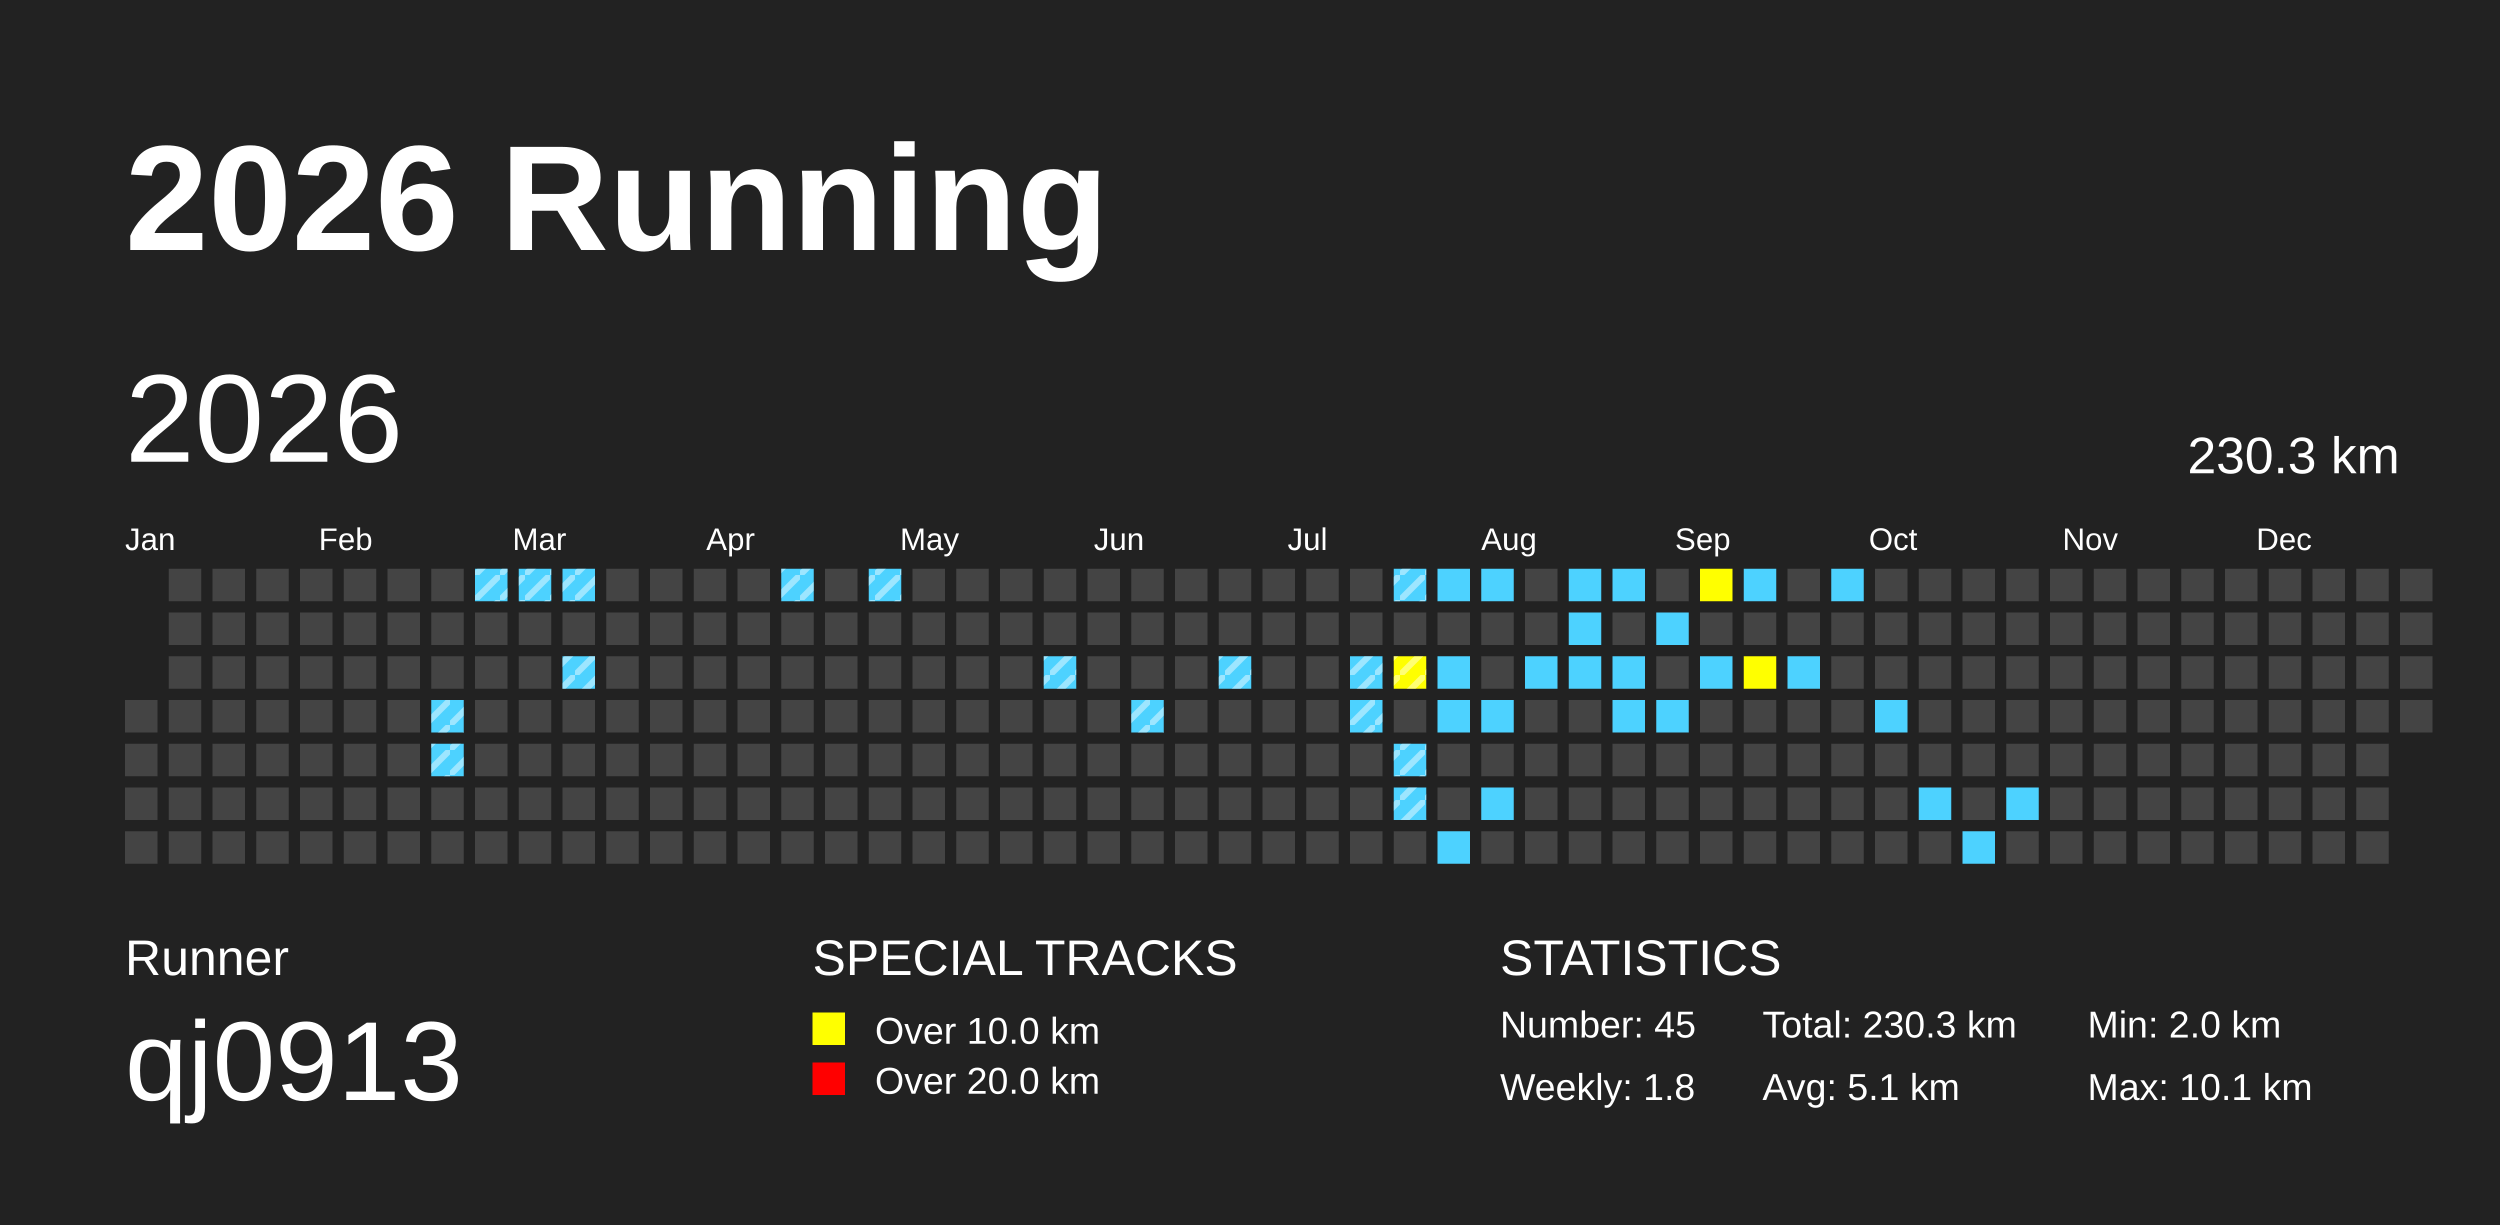
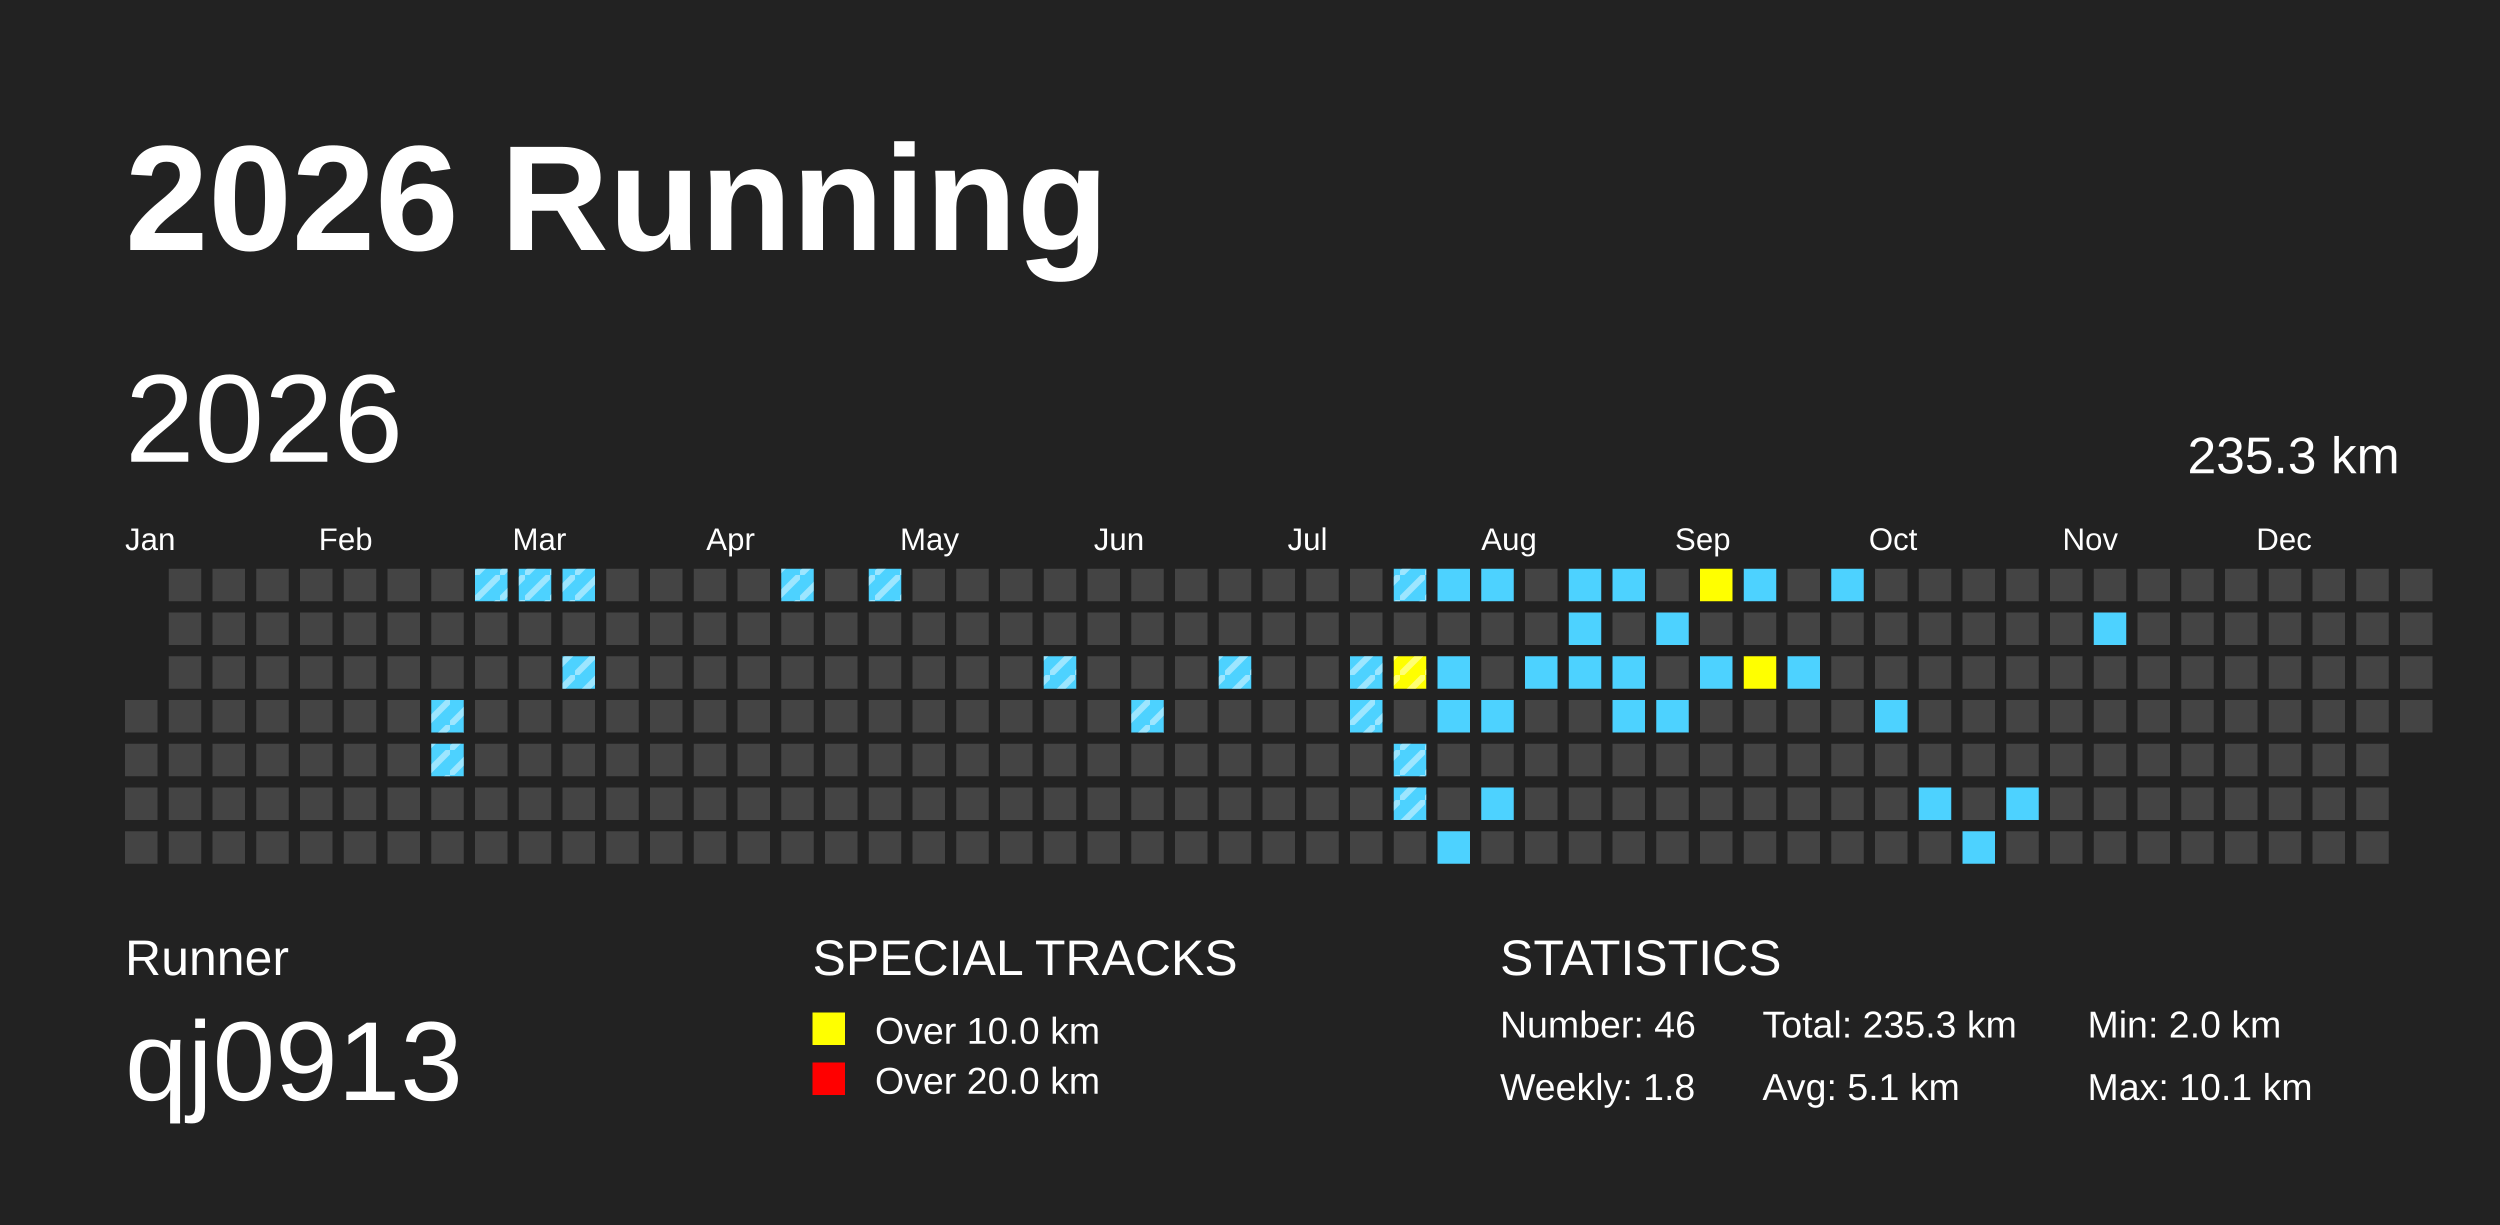
<svg xmlns="http://www.w3.org/2000/svg" baseProfile="full" height="98mm" version="1.1" viewBox="0,0,200,98" width="200mm">
  <defs>
    <pattern height="2" id="indoor-stripe" patternUnits="userSpaceOnUse" width="2">
      <line stroke="white" stroke-opacity="0.45" stroke-width="0.5" x1="0" x2="2" y1="2" y2="0" />
    </pattern>
  </defs>
  <rect fill="#222222" height="98" width="200" x="0" y="0" />
  <text fill="#FFFFFF" style="font-size:12px; font-family:Arial; font-weight:bold;" x="10" y="20">2026 Running</text>
  <text fill="#FFFFFF" style="font-size:4px; font-family:Arial" x="10" y="78">Runner</text>
  <text fill="#FFFFFF" style="font-size:9px; font-family:Arial" x="10" y="88">qj0913</text>
  <text fill="#FFFFFF" style="font-size:4px; font-family:Arial" x="65" y="78">SPECIAL TRACKS</text>
  <rect fill="yellow" height="2.6" width="2.6" x="65" y="81" />
  <text fill="#FFFFFF" style="font-size:3px; font-family:Arial" x="70" y="83.5">Over 10.0 km</text>
  <rect fill="red" height="2.6" width="2.6" x="65" y="85" />
  <text fill="#FFFFFF" style="font-size:3px; font-family:Arial" x="70" y="87.5">Over 20.0 km</text>
  <text fill="#FFFFFF" style="font-size:4px; font-family:Arial" x="120" y="78">STATISTICS</text>
-   <text fill="#FFFFFF" style="font-size:3px; font-family:Arial" x="120" y="83">Number: 45</text>
+   <text fill="#FFFFFF" style="font-size:3px; font-family:Arial" x="120" y="83">Number: 46</text>
  <text fill="#FFFFFF" style="font-size:3px; font-family:Arial" x="120" y="88">Weekly: 1.8</text>
-   <text fill="#FFFFFF" style="font-size:3px; font-family:Arial" x="141" y="83">Total: 230.3 km</text>
+   <text fill="#FFFFFF" style="font-size:3px; font-family:Arial" x="141" y="83">Total: 235.3 km</text>
  <text fill="#FFFFFF" style="font-size:3px; font-family:Arial" x="141" y="88">Avg: 5.1 km</text>
  <text fill="#FFFFFF" style="font-size:3px; font-family:Arial" x="167" y="83">Min: 2.0 km</text>
  <text fill="#FFFFFF" style="font-size:3px; font-family:Arial" x="167" y="88">Max: 10.1 km</text>
  <text dominant-baseline="hanging" fill="#FFFFFF" style="font-size:10.0px; font-family:Arial;" x="10" y="30">2026</text>
-   <text dominant-baseline="hanging" fill="#FFFFFF" style="font-size:4.125px; font-family:Arial;" x="175" y="35">230.3 km</text>
+   <text dominant-baseline="hanging" fill="#FFFFFF" style="font-size:4.125px; font-family:Arial;" x="175" y="35">235.3 km</text>
  <text fill="#FFFFFF" style="font-size:2.5px; font-family:Arial" x="10.0" y="44">Jan</text>
  <text fill="#FFFFFF" style="font-size:2.5px; font-family:Arial" x="25.5" y="44">Feb</text>
  <text fill="#FFFFFF" style="font-size:2.5px; font-family:Arial" x="41.0" y="44">Mar</text>
  <text fill="#FFFFFF" style="font-size:2.5px; font-family:Arial" x="56.5" y="44">Apr</text>
  <text fill="#FFFFFF" style="font-size:2.5px; font-family:Arial" x="72.0" y="44">May</text>
  <text fill="#FFFFFF" style="font-size:2.5px; font-family:Arial" x="87.5" y="44">Jun</text>
  <text fill="#FFFFFF" style="font-size:2.5px; font-family:Arial" x="103.0" y="44">Jul</text>
  <text fill="#FFFFFF" style="font-size:2.5px; font-family:Arial" x="118.5" y="44">Aug</text>
  <text fill="#FFFFFF" style="font-size:2.5px; font-family:Arial" x="134.0" y="44">Sep</text>
  <text fill="#FFFFFF" style="font-size:2.5px; font-family:Arial" x="149.5" y="44">Oct</text>
  <text fill="#FFFFFF" style="font-size:2.5px; font-family:Arial" x="165.0" y="44">Nov</text>
  <text fill="#FFFFFF" style="font-size:2.5px; font-family:Arial" x="180.5" y="44">Dec</text>
  <rect fill="#444444" height="2.6" width="2.6" x="10.0" y="56.0" />
  <rect fill="#444444" height="2.6" width="2.6" x="10.0" y="59.5" />
  <rect fill="#444444" height="2.6" width="2.6" x="10.0" y="63.0" />
  <rect fill="#444444" height="2.6" width="2.6" x="10.0" y="66.5" />
  <rect fill="#444444" height="2.6" width="2.6" x="13.5" y="45.5" />
  <rect fill="#444444" height="2.6" width="2.6" x="13.5" y="49.0" />
  <rect fill="#444444" height="2.6" width="2.6" x="13.5" y="52.5" />
  <rect fill="#444444" height="2.6" width="2.6" x="13.5" y="56.0" />
  <rect fill="#444444" height="2.6" width="2.6" x="13.5" y="59.5" />
  <rect fill="#444444" height="2.6" width="2.6" x="13.5" y="63.0" />
  <rect fill="#444444" height="2.6" width="2.6" x="13.5" y="66.5" />
  <rect fill="#444444" height="2.6" width="2.6" x="17.0" y="45.5" />
  <rect fill="#444444" height="2.6" width="2.6" x="17.0" y="49.0" />
  <rect fill="#444444" height="2.6" width="2.6" x="17.0" y="52.5" />
  <rect fill="#444444" height="2.6" width="2.6" x="17.0" y="56.0" />
  <rect fill="#444444" height="2.6" width="2.6" x="17.0" y="59.5" />
  <rect fill="#444444" height="2.6" width="2.6" x="17.0" y="63.0" />
  <rect fill="#444444" height="2.6" width="2.6" x="17.0" y="66.5" />
  <rect fill="#444444" height="2.6" width="2.6" x="20.5" y="45.5" />
  <rect fill="#444444" height="2.6" width="2.6" x="20.5" y="49.0" />
  <rect fill="#444444" height="2.6" width="2.6" x="20.5" y="52.5" />
  <rect fill="#444444" height="2.6" width="2.6" x="20.5" y="56.0" />
  <rect fill="#444444" height="2.6" width="2.6" x="20.5" y="59.5" />
  <rect fill="#444444" height="2.6" width="2.6" x="20.5" y="63.0" />
  <rect fill="#444444" height="2.6" width="2.6" x="20.5" y="66.5" />
  <rect fill="#444444" height="2.6" width="2.6" x="24.0" y="45.5" />
  <rect fill="#444444" height="2.6" width="2.6" x="24.0" y="49.0" />
  <rect fill="#444444" height="2.6" width="2.6" x="24.0" y="52.5" />
  <rect fill="#444444" height="2.6" width="2.6" x="24.0" y="56.0" />
  <rect fill="#444444" height="2.6" width="2.6" x="24.0" y="59.5" />
  <rect fill="#444444" height="2.6" width="2.6" x="24.0" y="63.0" />
  <rect fill="#444444" height="2.6" width="2.6" x="24.0" y="66.5" />
  <rect fill="#444444" height="2.6" width="2.6" x="27.5" y="45.5" />
  <rect fill="#444444" height="2.6" width="2.6" x="27.5" y="49.0" />
  <rect fill="#444444" height="2.6" width="2.6" x="27.5" y="52.5" />
  <rect fill="#444444" height="2.6" width="2.6" x="27.5" y="56.0" />
  <rect fill="#444444" height="2.6" width="2.6" x="27.5" y="59.5" />
  <rect fill="#444444" height="2.6" width="2.6" x="27.5" y="63.0" />
  <rect fill="#444444" height="2.6" width="2.6" x="27.5" y="66.5" />
  <rect fill="#444444" height="2.6" width="2.6" x="31.0" y="45.5" />
  <rect fill="#444444" height="2.6" width="2.6" x="31.0" y="49.0" />
  <rect fill="#444444" height="2.6" width="2.6" x="31.0" y="52.5" />
  <rect fill="#444444" height="2.6" width="2.6" x="31.0" y="56.0" />
  <rect fill="#444444" height="2.6" width="2.6" x="31.0" y="59.5" />
  <rect fill="#444444" height="2.6" width="2.6" x="31.0" y="63.0" />
  <rect fill="#444444" height="2.6" width="2.6" x="31.0" y="66.5" />
  <rect fill="#444444" height="2.6" width="2.6" x="34.5" y="45.5" />
  <rect fill="#444444" height="2.6" width="2.6" x="34.5" y="49.0" />
  <rect fill="#444444" height="2.6" width="2.6" x="34.5" y="52.5" />
  <rect fill="#4DD2FF" height="2.6" width="2.6" x="34.5" y="56.0" />
  <rect fill="url(#indoor-stripe)" height="2.6" style="pointer-events: none;" width="2.6" x="34.5" y="56.0" />
  <rect fill="#4DD2FF" height="2.6" width="2.6" x="34.5" y="59.5" />
  <rect fill="url(#indoor-stripe)" height="2.6" style="pointer-events: none;" width="2.6" x="34.5" y="59.5" />
  <rect fill="#444444" height="2.6" width="2.6" x="34.5" y="63.0" />
  <rect fill="#444444" height="2.6" width="2.6" x="34.5" y="66.5" />
  <rect fill="#4DD2FF" height="2.6" width="2.6" x="38.0" y="45.5" />
  <rect fill="url(#indoor-stripe)" height="2.6" style="pointer-events: none;" width="2.6" x="38.0" y="45.5" />
  <rect fill="#444444" height="2.6" width="2.6" x="38.0" y="49.0" />
  <rect fill="#444444" height="2.6" width="2.6" x="38.0" y="52.5" />
  <rect fill="#444444" height="2.6" width="2.6" x="38.0" y="56.0" />
  <rect fill="#444444" height="2.6" width="2.6" x="38.0" y="59.5" />
  <rect fill="#444444" height="2.6" width="2.6" x="38.0" y="63.0" />
  <rect fill="#444444" height="2.6" width="2.6" x="38.0" y="66.5" />
  <rect fill="#4DD2FF" height="2.6" width="2.6" x="41.5" y="45.5" />
  <rect fill="url(#indoor-stripe)" height="2.6" style="pointer-events: none;" width="2.6" x="41.5" y="45.5" />
  <rect fill="#444444" height="2.6" width="2.6" x="41.5" y="49.0" />
  <rect fill="#444444" height="2.6" width="2.6" x="41.5" y="52.5" />
  <rect fill="#444444" height="2.6" width="2.6" x="41.5" y="56.0" />
  <rect fill="#444444" height="2.6" width="2.6" x="41.5" y="59.5" />
  <rect fill="#444444" height="2.6" width="2.6" x="41.5" y="63.0" />
  <rect fill="#444444" height="2.6" width="2.6" x="41.5" y="66.5" />
  <rect fill="#4DD2FF" height="2.6" width="2.6" x="45.0" y="45.5" />
  <rect fill="url(#indoor-stripe)" height="2.6" style="pointer-events: none;" width="2.6" x="45.0" y="45.5" />
  <rect fill="#444444" height="2.6" width="2.6" x="45.0" y="49.0" />
  <rect fill="#4DD2FF" height="2.6" width="2.6" x="45.0" y="52.5" />
  <rect fill="url(#indoor-stripe)" height="2.6" style="pointer-events: none;" width="2.6" x="45.0" y="52.5" />
  <rect fill="#444444" height="2.6" width="2.6" x="45.0" y="56.0" />
  <rect fill="#444444" height="2.6" width="2.6" x="45.0" y="59.5" />
  <rect fill="#444444" height="2.6" width="2.6" x="45.0" y="63.0" />
  <rect fill="#444444" height="2.6" width="2.6" x="45.0" y="66.5" />
  <rect fill="#444444" height="2.6" width="2.6" x="48.5" y="45.5" />
  <rect fill="#444444" height="2.6" width="2.6" x="48.5" y="49.0" />
  <rect fill="#444444" height="2.6" width="2.6" x="48.5" y="52.5" />
  <rect fill="#444444" height="2.6" width="2.6" x="48.5" y="56.0" />
  <rect fill="#444444" height="2.6" width="2.6" x="48.5" y="59.5" />
  <rect fill="#444444" height="2.6" width="2.6" x="48.5" y="63.0" />
  <rect fill="#444444" height="2.6" width="2.6" x="48.5" y="66.5" />
  <rect fill="#444444" height="2.6" width="2.6" x="52.0" y="45.5" />
  <rect fill="#444444" height="2.6" width="2.6" x="52.0" y="49.0" />
  <rect fill="#444444" height="2.6" width="2.6" x="52.0" y="52.5" />
  <rect fill="#444444" height="2.6" width="2.6" x="52.0" y="56.0" />
  <rect fill="#444444" height="2.6" width="2.6" x="52.0" y="59.5" />
  <rect fill="#444444" height="2.6" width="2.6" x="52.0" y="63.0" />
  <rect fill="#444444" height="2.6" width="2.6" x="52.0" y="66.5" />
  <rect fill="#444444" height="2.6" width="2.6" x="55.5" y="45.5" />
  <rect fill="#444444" height="2.6" width="2.6" x="55.5" y="49.0" />
  <rect fill="#444444" height="2.6" width="2.6" x="55.5" y="52.5" />
  <rect fill="#444444" height="2.6" width="2.6" x="55.5" y="56.0" />
  <rect fill="#444444" height="2.6" width="2.6" x="55.5" y="59.5" />
  <rect fill="#444444" height="2.6" width="2.6" x="55.5" y="63.0" />
  <rect fill="#444444" height="2.6" width="2.6" x="55.5" y="66.5" />
  <rect fill="#444444" height="2.6" width="2.6" x="59.0" y="45.5" />
  <rect fill="#444444" height="2.6" width="2.6" x="59.0" y="49.0" />
  <rect fill="#444444" height="2.6" width="2.6" x="59.0" y="52.5" />
  <rect fill="#444444" height="2.6" width="2.6" x="59.0" y="56.0" />
  <rect fill="#444444" height="2.6" width="2.6" x="59.0" y="59.5" />
  <rect fill="#444444" height="2.6" width="2.6" x="59.0" y="63.0" />
  <rect fill="#444444" height="2.6" width="2.6" x="59.0" y="66.5" />
  <rect fill="#4DD2FF" height="2.6" width="2.6" x="62.5" y="45.5" />
  <rect fill="url(#indoor-stripe)" height="2.6" style="pointer-events: none;" width="2.6" x="62.5" y="45.5" />
  <rect fill="#444444" height="2.6" width="2.6" x="62.5" y="49.0" />
  <rect fill="#444444" height="2.6" width="2.6" x="62.5" y="52.5" />
  <rect fill="#444444" height="2.6" width="2.6" x="62.5" y="56.0" />
  <rect fill="#444444" height="2.6" width="2.6" x="62.5" y="59.5" />
  <rect fill="#444444" height="2.6" width="2.6" x="62.5" y="63.0" />
  <rect fill="#444444" height="2.6" width="2.6" x="62.5" y="66.5" />
  <rect fill="#444444" height="2.6" width="2.6" x="66.0" y="45.5" />
  <rect fill="#444444" height="2.6" width="2.6" x="66.0" y="49.0" />
  <rect fill="#444444" height="2.6" width="2.6" x="66.0" y="52.5" />
  <rect fill="#444444" height="2.6" width="2.6" x="66.0" y="56.0" />
  <rect fill="#444444" height="2.6" width="2.6" x="66.0" y="59.5" />
  <rect fill="#444444" height="2.6" width="2.6" x="66.0" y="63.0" />
  <rect fill="#444444" height="2.6" width="2.6" x="66.0" y="66.5" />
  <rect fill="#4DD2FF" height="2.6" width="2.6" x="69.5" y="45.5" />
  <rect fill="url(#indoor-stripe)" height="2.6" style="pointer-events: none;" width="2.6" x="69.5" y="45.5" />
  <rect fill="#444444" height="2.6" width="2.6" x="69.5" y="49.0" />
  <rect fill="#444444" height="2.6" width="2.6" x="69.5" y="52.5" />
  <rect fill="#444444" height="2.6" width="2.6" x="69.5" y="56.0" />
  <rect fill="#444444" height="2.6" width="2.6" x="69.5" y="59.5" />
  <rect fill="#444444" height="2.6" width="2.6" x="69.5" y="63.0" />
  <rect fill="#444444" height="2.6" width="2.6" x="69.5" y="66.5" />
  <rect fill="#444444" height="2.6" width="2.6" x="73.0" y="45.5" />
  <rect fill="#444444" height="2.6" width="2.6" x="73.0" y="49.0" />
  <rect fill="#444444" height="2.6" width="2.6" x="73.0" y="52.5" />
  <rect fill="#444444" height="2.6" width="2.6" x="73.0" y="56.0" />
  <rect fill="#444444" height="2.6" width="2.6" x="73.0" y="59.5" />
  <rect fill="#444444" height="2.6" width="2.6" x="73.0" y="63.0" />
  <rect fill="#444444" height="2.6" width="2.6" x="73.0" y="66.5" />
  <rect fill="#444444" height="2.6" width="2.6" x="76.5" y="45.5" />
  <rect fill="#444444" height="2.6" width="2.6" x="76.5" y="49.0" />
  <rect fill="#444444" height="2.6" width="2.6" x="76.5" y="52.5" />
  <rect fill="#444444" height="2.6" width="2.6" x="76.5" y="56.0" />
  <rect fill="#444444" height="2.6" width="2.6" x="76.5" y="59.5" />
  <rect fill="#444444" height="2.6" width="2.6" x="76.5" y="63.0" />
  <rect fill="#444444" height="2.6" width="2.6" x="76.5" y="66.5" />
  <rect fill="#444444" height="2.6" width="2.6" x="80.0" y="45.5" />
  <rect fill="#444444" height="2.6" width="2.6" x="80.0" y="49.0" />
  <rect fill="#444444" height="2.6" width="2.6" x="80.0" y="52.5" />
  <rect fill="#444444" height="2.6" width="2.6" x="80.0" y="56.0" />
  <rect fill="#444444" height="2.6" width="2.6" x="80.0" y="59.5" />
  <rect fill="#444444" height="2.6" width="2.6" x="80.0" y="63.0" />
  <rect fill="#444444" height="2.6" width="2.6" x="80.0" y="66.5" />
  <rect fill="#444444" height="2.6" width="2.6" x="83.5" y="45.5" />
  <rect fill="#444444" height="2.6" width="2.6" x="83.5" y="49.0" />
  <rect fill="#4DD2FF" height="2.6" width="2.6" x="83.5" y="52.5" />
  <rect fill="url(#indoor-stripe)" height="2.6" style="pointer-events: none;" width="2.6" x="83.5" y="52.5" />
  <rect fill="#444444" height="2.6" width="2.6" x="83.5" y="56.0" />
  <rect fill="#444444" height="2.6" width="2.6" x="83.5" y="59.5" />
  <rect fill="#444444" height="2.6" width="2.6" x="83.5" y="63.0" />
  <rect fill="#444444" height="2.6" width="2.6" x="83.5" y="66.5" />
  <rect fill="#444444" height="2.6" width="2.6" x="87.0" y="45.5" />
  <rect fill="#444444" height="2.6" width="2.6" x="87.0" y="49.0" />
  <rect fill="#444444" height="2.6" width="2.6" x="87.0" y="52.5" />
  <rect fill="#444444" height="2.6" width="2.6" x="87.0" y="56.0" />
  <rect fill="#444444" height="2.6" width="2.6" x="87.0" y="59.5" />
  <rect fill="#444444" height="2.6" width="2.6" x="87.0" y="63.0" />
  <rect fill="#444444" height="2.6" width="2.6" x="87.0" y="66.5" />
  <rect fill="#444444" height="2.6" width="2.6" x="90.5" y="45.5" />
  <rect fill="#444444" height="2.6" width="2.6" x="90.5" y="49.0" />
  <rect fill="#444444" height="2.6" width="2.6" x="90.5" y="52.5" />
  <rect fill="#4DD2FF" height="2.6" width="2.6" x="90.5" y="56.0" />
  <rect fill="url(#indoor-stripe)" height="2.6" style="pointer-events: none;" width="2.6" x="90.5" y="56.0" />
  <rect fill="#444444" height="2.6" width="2.6" x="90.5" y="59.5" />
  <rect fill="#444444" height="2.6" width="2.6" x="90.5" y="63.0" />
  <rect fill="#444444" height="2.6" width="2.6" x="90.5" y="66.5" />
  <rect fill="#444444" height="2.6" width="2.6" x="94.0" y="45.5" />
  <rect fill="#444444" height="2.6" width="2.6" x="94.0" y="49.0" />
  <rect fill="#444444" height="2.6" width="2.6" x="94.0" y="52.5" />
  <rect fill="#444444" height="2.6" width="2.6" x="94.0" y="56.0" />
  <rect fill="#444444" height="2.6" width="2.6" x="94.0" y="59.5" />
  <rect fill="#444444" height="2.6" width="2.6" x="94.0" y="63.0" />
  <rect fill="#444444" height="2.6" width="2.6" x="94.0" y="66.5" />
  <rect fill="#444444" height="2.6" width="2.6" x="97.5" y="45.5" />
  <rect fill="#444444" height="2.6" width="2.6" x="97.5" y="49.0" />
  <rect fill="#4DD2FF" height="2.6" width="2.6" x="97.5" y="52.5" />
  <rect fill="url(#indoor-stripe)" height="2.6" style="pointer-events: none;" width="2.6" x="97.5" y="52.5" />
  <rect fill="#444444" height="2.6" width="2.6" x="97.5" y="56.0" />
  <rect fill="#444444" height="2.6" width="2.6" x="97.5" y="59.5" />
  <rect fill="#444444" height="2.6" width="2.6" x="97.5" y="63.0" />
  <rect fill="#444444" height="2.6" width="2.6" x="97.5" y="66.5" />
  <rect fill="#444444" height="2.6" width="2.6" x="101.0" y="45.5" />
  <rect fill="#444444" height="2.6" width="2.6" x="101.0" y="49.0" />
  <rect fill="#444444" height="2.6" width="2.6" x="101.0" y="52.5" />
  <rect fill="#444444" height="2.6" width="2.6" x="101.0" y="56.0" />
  <rect fill="#444444" height="2.6" width="2.6" x="101.0" y="59.5" />
  <rect fill="#444444" height="2.6" width="2.6" x="101.0" y="63.0" />
  <rect fill="#444444" height="2.6" width="2.6" x="101.0" y="66.5" />
  <rect fill="#444444" height="2.6" width="2.6" x="104.5" y="45.5" />
  <rect fill="#444444" height="2.6" width="2.6" x="104.5" y="49.0" />
  <rect fill="#444444" height="2.6" width="2.6" x="104.5" y="52.5" />
  <rect fill="#444444" height="2.6" width="2.6" x="104.5" y="56.0" />
  <rect fill="#444444" height="2.6" width="2.6" x="104.5" y="59.5" />
  <rect fill="#444444" height="2.6" width="2.6" x="104.5" y="63.0" />
  <rect fill="#444444" height="2.6" width="2.6" x="104.5" y="66.5" />
  <rect fill="#444444" height="2.6" width="2.6" x="108.0" y="45.5" />
  <rect fill="#444444" height="2.6" width="2.6" x="108.0" y="49.0" />
  <rect fill="#4DD2FF" height="2.6" width="2.6" x="108.0" y="52.5" />
  <rect fill="url(#indoor-stripe)" height="2.6" style="pointer-events: none;" width="2.6" x="108.0" y="52.5" />
  <rect fill="#4DD2FF" height="2.6" width="2.6" x="108.0" y="56.0" />
  <rect fill="url(#indoor-stripe)" height="2.6" style="pointer-events: none;" width="2.6" x="108.0" y="56.0" />
  <rect fill="#444444" height="2.6" width="2.6" x="108.0" y="59.5" />
  <rect fill="#444444" height="2.6" width="2.6" x="108.0" y="63.0" />
  <rect fill="#444444" height="2.6" width="2.6" x="108.0" y="66.5" />
  <rect fill="#4DD2FF" height="2.6" width="2.6" x="111.5" y="45.5" />
  <rect fill="url(#indoor-stripe)" height="2.6" style="pointer-events: none;" width="2.6" x="111.5" y="45.5" />
  <rect fill="#444444" height="2.6" width="2.6" x="111.5" y="49.0" />
  <rect fill="yellow" height="2.6" width="2.6" x="111.5" y="52.5" />
  <rect fill="url(#indoor-stripe)" height="2.6" style="pointer-events: none;" width="2.6" x="111.5" y="52.5" />
  <rect fill="#444444" height="2.6" width="2.6" x="111.5" y="56.0" />
  <rect fill="#4DD2FF" height="2.6" width="2.6" x="111.5" y="59.5" />
  <rect fill="url(#indoor-stripe)" height="2.6" style="pointer-events: none;" width="2.6" x="111.5" y="59.5" />
  <rect fill="#4DD2FF" height="2.6" width="2.6" x="111.5" y="63.0" />
  <rect fill="url(#indoor-stripe)" height="2.6" style="pointer-events: none;" width="2.6" x="111.5" y="63.0" />
  <rect fill="#444444" height="2.6" width="2.6" x="111.5" y="66.5" />
  <rect fill="#4DD2FF" height="2.6" width="2.6" x="115.0" y="45.5" />
  <rect fill="#444444" height="2.6" width="2.6" x="115.0" y="49.0" />
  <rect fill="#4DD2FF" height="2.6" width="2.6" x="115.0" y="52.5" />
  <rect fill="#4DD2FF" height="2.6" width="2.6" x="115.0" y="56.0" />
  <rect fill="#444444" height="2.6" width="2.6" x="115.0" y="59.5" />
  <rect fill="#444444" height="2.6" width="2.6" x="115.0" y="63.0" />
  <rect fill="#4DD2FF" height="2.6" width="2.6" x="115.0" y="66.5" />
  <rect fill="#4DD2FF" height="2.6" width="2.6" x="118.5" y="45.5" />
  <rect fill="#444444" height="2.6" width="2.6" x="118.5" y="49.0" />
  <rect fill="#444444" height="2.6" width="2.6" x="118.5" y="52.5" />
  <rect fill="#4DD2FF" height="2.6" width="2.6" x="118.5" y="56.0" />
  <rect fill="#444444" height="2.6" width="2.6" x="118.5" y="59.5" />
  <rect fill="#4DD2FF" height="2.6" width="2.6" x="118.5" y="63.0" />
  <rect fill="#444444" height="2.6" width="2.6" x="118.5" y="66.5" />
  <rect fill="#444444" height="2.6" width="2.6" x="122.0" y="45.5" />
  <rect fill="#444444" height="2.6" width="2.6" x="122.0" y="49.0" />
  <rect fill="#4DD2FF" height="2.6" width="2.6" x="122.0" y="52.5" />
  <rect fill="#444444" height="2.6" width="2.6" x="122.0" y="56.0" />
  <rect fill="#444444" height="2.6" width="2.6" x="122.0" y="59.5" />
  <rect fill="#444444" height="2.6" width="2.6" x="122.0" y="63.0" />
  <rect fill="#444444" height="2.6" width="2.6" x="122.0" y="66.5" />
  <rect fill="#4DD2FF" height="2.6" width="2.6" x="125.5" y="45.5" />
  <rect fill="#4DD2FF" height="2.6" width="2.6" x="125.5" y="49.0" />
  <rect fill="#4DD2FF" height="2.6" width="2.6" x="125.5" y="52.5" />
  <rect fill="#444444" height="2.6" width="2.6" x="125.5" y="56.0" />
  <rect fill="#444444" height="2.6" width="2.6" x="125.5" y="59.5" />
  <rect fill="#444444" height="2.6" width="2.6" x="125.5" y="63.0" />
  <rect fill="#444444" height="2.6" width="2.6" x="125.5" y="66.5" />
  <rect fill="#4DD2FF" height="2.6" width="2.6" x="129.0" y="45.5" />
  <rect fill="#444444" height="2.6" width="2.6" x="129.0" y="49.0" />
  <rect fill="#4DD2FF" height="2.6" width="2.6" x="129.0" y="52.5" />
  <rect fill="#4DD2FF" height="2.6" width="2.6" x="129.0" y="56.0" />
  <rect fill="#444444" height="2.6" width="2.6" x="129.0" y="59.5" />
  <rect fill="#444444" height="2.6" width="2.6" x="129.0" y="63.0" />
  <rect fill="#444444" height="2.6" width="2.6" x="129.0" y="66.5" />
  <rect fill="#444444" height="2.6" width="2.6" x="132.5" y="45.5" />
  <rect fill="#4DD2FF" height="2.6" width="2.6" x="132.5" y="49.0" />
  <rect fill="#444444" height="2.6" width="2.6" x="132.5" y="52.5" />
  <rect fill="#4DD2FF" height="2.6" width="2.6" x="132.5" y="56.0" />
  <rect fill="#444444" height="2.6" width="2.6" x="132.5" y="59.5" />
  <rect fill="#444444" height="2.6" width="2.6" x="132.5" y="63.0" />
  <rect fill="#444444" height="2.6" width="2.6" x="132.5" y="66.5" />
  <rect fill="yellow" height="2.6" width="2.6" x="136.0" y="45.5" />
  <rect fill="#444444" height="2.6" width="2.6" x="136.0" y="49.0" />
  <rect fill="#4DD2FF" height="2.6" width="2.6" x="136.0" y="52.5" />
  <rect fill="#444444" height="2.6" width="2.6" x="136.0" y="56.0" />
  <rect fill="#444444" height="2.6" width="2.6" x="136.0" y="59.5" />
  <rect fill="#444444" height="2.6" width="2.6" x="136.0" y="63.0" />
  <rect fill="#444444" height="2.6" width="2.6" x="136.0" y="66.5" />
  <rect fill="#4DD2FF" height="2.6" width="2.6" x="139.5" y="45.5" />
  <rect fill="#444444" height="2.6" width="2.6" x="139.5" y="49.0" />
  <rect fill="yellow" height="2.6" width="2.6" x="139.5" y="52.5" />
  <rect fill="#444444" height="2.6" width="2.6" x="139.5" y="56.0" />
  <rect fill="#444444" height="2.6" width="2.6" x="139.5" y="59.5" />
  <rect fill="#444444" height="2.6" width="2.6" x="139.5" y="63.0" />
  <rect fill="#444444" height="2.6" width="2.6" x="139.5" y="66.5" />
  <rect fill="#444444" height="2.6" width="2.6" x="143.0" y="45.5" />
  <rect fill="#444444" height="2.6" width="2.6" x="143.0" y="49.0" />
  <rect fill="#4DD2FF" height="2.6" width="2.6" x="143.0" y="52.5" />
  <rect fill="#444444" height="2.6" width="2.6" x="143.0" y="56.0" />
  <rect fill="#444444" height="2.6" width="2.6" x="143.0" y="59.5" />
  <rect fill="#444444" height="2.6" width="2.6" x="143.0" y="63.0" />
  <rect fill="#444444" height="2.6" width="2.6" x="143.0" y="66.5" />
  <rect fill="#4DD2FF" height="2.6" width="2.6" x="146.5" y="45.5" />
  <rect fill="#444444" height="2.6" width="2.6" x="146.5" y="49.0" />
  <rect fill="#444444" height="2.6" width="2.6" x="146.5" y="52.5" />
  <rect fill="#444444" height="2.6" width="2.6" x="146.5" y="56.0" />
  <rect fill="#444444" height="2.6" width="2.6" x="146.5" y="59.5" />
  <rect fill="#444444" height="2.6" width="2.6" x="146.5" y="63.0" />
  <rect fill="#444444" height="2.6" width="2.6" x="146.5" y="66.5" />
  <rect fill="#444444" height="2.6" width="2.6" x="150.0" y="45.5" />
  <rect fill="#444444" height="2.6" width="2.6" x="150.0" y="49.0" />
  <rect fill="#444444" height="2.6" width="2.6" x="150.0" y="52.5" />
  <rect fill="#4DD2FF" height="2.6" width="2.6" x="150.0" y="56.0" />
  <rect fill="#444444" height="2.6" width="2.6" x="150.0" y="59.5" />
  <rect fill="#444444" height="2.6" width="2.6" x="150.0" y="63.0" />
  <rect fill="#444444" height="2.6" width="2.6" x="150.0" y="66.5" />
  <rect fill="#444444" height="2.6" width="2.6" x="153.5" y="45.5" />
  <rect fill="#444444" height="2.6" width="2.6" x="153.5" y="49.0" />
  <rect fill="#444444" height="2.6" width="2.6" x="153.5" y="52.5" />
  <rect fill="#444444" height="2.6" width="2.6" x="153.5" y="56.0" />
  <rect fill="#444444" height="2.6" width="2.6" x="153.5" y="59.5" />
  <rect fill="#4DD2FF" height="2.6" width="2.6" x="153.5" y="63.0" />
  <rect fill="#444444" height="2.6" width="2.6" x="153.5" y="66.5" />
  <rect fill="#444444" height="2.6" width="2.6" x="157.0" y="45.5" />
  <rect fill="#444444" height="2.6" width="2.6" x="157.0" y="49.0" />
  <rect fill="#444444" height="2.6" width="2.6" x="157.0" y="52.5" />
  <rect fill="#444444" height="2.6" width="2.6" x="157.0" y="56.0" />
  <rect fill="#444444" height="2.6" width="2.6" x="157.0" y="59.5" />
  <rect fill="#444444" height="2.6" width="2.6" x="157.0" y="63.0" />
  <rect fill="#4DD2FF" height="2.6" width="2.6" x="157.0" y="66.5" />
  <rect fill="#444444" height="2.6" width="2.6" x="160.5" y="45.5" />
  <rect fill="#444444" height="2.6" width="2.6" x="160.5" y="49.0" />
  <rect fill="#444444" height="2.6" width="2.6" x="160.5" y="52.5" />
  <rect fill="#444444" height="2.6" width="2.6" x="160.5" y="56.0" />
  <rect fill="#444444" height="2.6" width="2.6" x="160.5" y="59.5" />
  <rect fill="#4DD2FF" height="2.6" width="2.6" x="160.5" y="63.0" />
  <rect fill="#444444" height="2.6" width="2.6" x="160.5" y="66.5" />
  <rect fill="#444444" height="2.6" width="2.6" x="164.0" y="45.5" />
  <rect fill="#444444" height="2.6" width="2.6" x="164.0" y="49.0" />
  <rect fill="#444444" height="2.6" width="2.6" x="164.0" y="52.5" />
  <rect fill="#444444" height="2.6" width="2.6" x="164.0" y="56.0" />
  <rect fill="#444444" height="2.6" width="2.6" x="164.0" y="59.5" />
  <rect fill="#444444" height="2.6" width="2.6" x="164.0" y="63.0" />
  <rect fill="#444444" height="2.6" width="2.6" x="164.0" y="66.5" />
  <rect fill="#444444" height="2.6" width="2.6" x="167.5" y="45.5" />
-   <rect fill="#444444" height="2.6" width="2.6" x="167.5" y="49.0" />
+   <rect fill="#4DD2FF" height="2.6" width="2.6" x="167.5" y="49.0" />
  <rect fill="#444444" height="2.6" width="2.6" x="167.5" y="52.5" />
  <rect fill="#444444" height="2.6" width="2.6" x="167.5" y="56.0" />
  <rect fill="#444444" height="2.6" width="2.6" x="167.5" y="59.5" />
  <rect fill="#444444" height="2.6" width="2.6" x="167.5" y="63.0" />
  <rect fill="#444444" height="2.6" width="2.6" x="167.5" y="66.5" />
  <rect fill="#444444" height="2.6" width="2.6" x="171.0" y="45.5" />
  <rect fill="#444444" height="2.6" width="2.6" x="171.0" y="49.0" />
  <rect fill="#444444" height="2.6" width="2.6" x="171.0" y="52.5" />
  <rect fill="#444444" height="2.6" width="2.6" x="171.0" y="56.0" />
  <rect fill="#444444" height="2.6" width="2.6" x="171.0" y="59.5" />
  <rect fill="#444444" height="2.6" width="2.6" x="171.0" y="63.0" />
  <rect fill="#444444" height="2.6" width="2.6" x="171.0" y="66.5" />
  <rect fill="#444444" height="2.6" width="2.6" x="174.5" y="45.5" />
  <rect fill="#444444" height="2.6" width="2.6" x="174.5" y="49.0" />
  <rect fill="#444444" height="2.6" width="2.6" x="174.5" y="52.5" />
  <rect fill="#444444" height="2.6" width="2.6" x="174.5" y="56.0" />
  <rect fill="#444444" height="2.6" width="2.6" x="174.5" y="59.5" />
  <rect fill="#444444" height="2.6" width="2.6" x="174.5" y="63.0" />
  <rect fill="#444444" height="2.6" width="2.6" x="174.5" y="66.5" />
  <rect fill="#444444" height="2.6" width="2.6" x="178.0" y="45.5" />
  <rect fill="#444444" height="2.6" width="2.6" x="178.0" y="49.0" />
  <rect fill="#444444" height="2.6" width="2.6" x="178.0" y="52.5" />
  <rect fill="#444444" height="2.6" width="2.6" x="178.0" y="56.0" />
  <rect fill="#444444" height="2.6" width="2.6" x="178.0" y="59.5" />
  <rect fill="#444444" height="2.6" width="2.6" x="178.0" y="63.0" />
  <rect fill="#444444" height="2.6" width="2.6" x="178.0" y="66.5" />
  <rect fill="#444444" height="2.6" width="2.6" x="181.5" y="45.5" />
  <rect fill="#444444" height="2.6" width="2.6" x="181.5" y="49.0" />
  <rect fill="#444444" height="2.6" width="2.6" x="181.5" y="52.5" />
  <rect fill="#444444" height="2.6" width="2.6" x="181.5" y="56.0" />
  <rect fill="#444444" height="2.6" width="2.6" x="181.5" y="59.5" />
  <rect fill="#444444" height="2.6" width="2.6" x="181.5" y="63.0" />
  <rect fill="#444444" height="2.6" width="2.6" x="181.5" y="66.5" />
  <rect fill="#444444" height="2.6" width="2.6" x="185.0" y="45.5" />
  <rect fill="#444444" height="2.6" width="2.6" x="185.0" y="49.0" />
  <rect fill="#444444" height="2.6" width="2.6" x="185.0" y="52.5" />
  <rect fill="#444444" height="2.6" width="2.6" x="185.0" y="56.0" />
  <rect fill="#444444" height="2.6" width="2.6" x="185.0" y="59.5" />
  <rect fill="#444444" height="2.6" width="2.6" x="185.0" y="63.0" />
  <rect fill="#444444" height="2.6" width="2.6" x="185.0" y="66.5" />
  <rect fill="#444444" height="2.6" width="2.6" x="188.5" y="45.5" />
  <rect fill="#444444" height="2.6" width="2.6" x="188.5" y="49.0" />
  <rect fill="#444444" height="2.6" width="2.6" x="188.5" y="52.5" />
  <rect fill="#444444" height="2.6" width="2.6" x="188.5" y="56.0" />
  <rect fill="#444444" height="2.6" width="2.6" x="188.5" y="59.5" />
  <rect fill="#444444" height="2.6" width="2.6" x="188.5" y="63.0" />
  <rect fill="#444444" height="2.6" width="2.6" x="188.5" y="66.5" />
  <rect fill="#444444" height="2.6" width="2.6" x="192.0" y="45.5" />
  <rect fill="#444444" height="2.6" width="2.6" x="192.0" y="49.0" />
  <rect fill="#444444" height="2.6" width="2.6" x="192.0" y="52.5" />
  <rect fill="#444444" height="2.6" width="2.6" x="192.0" y="56.0" />
</svg>
